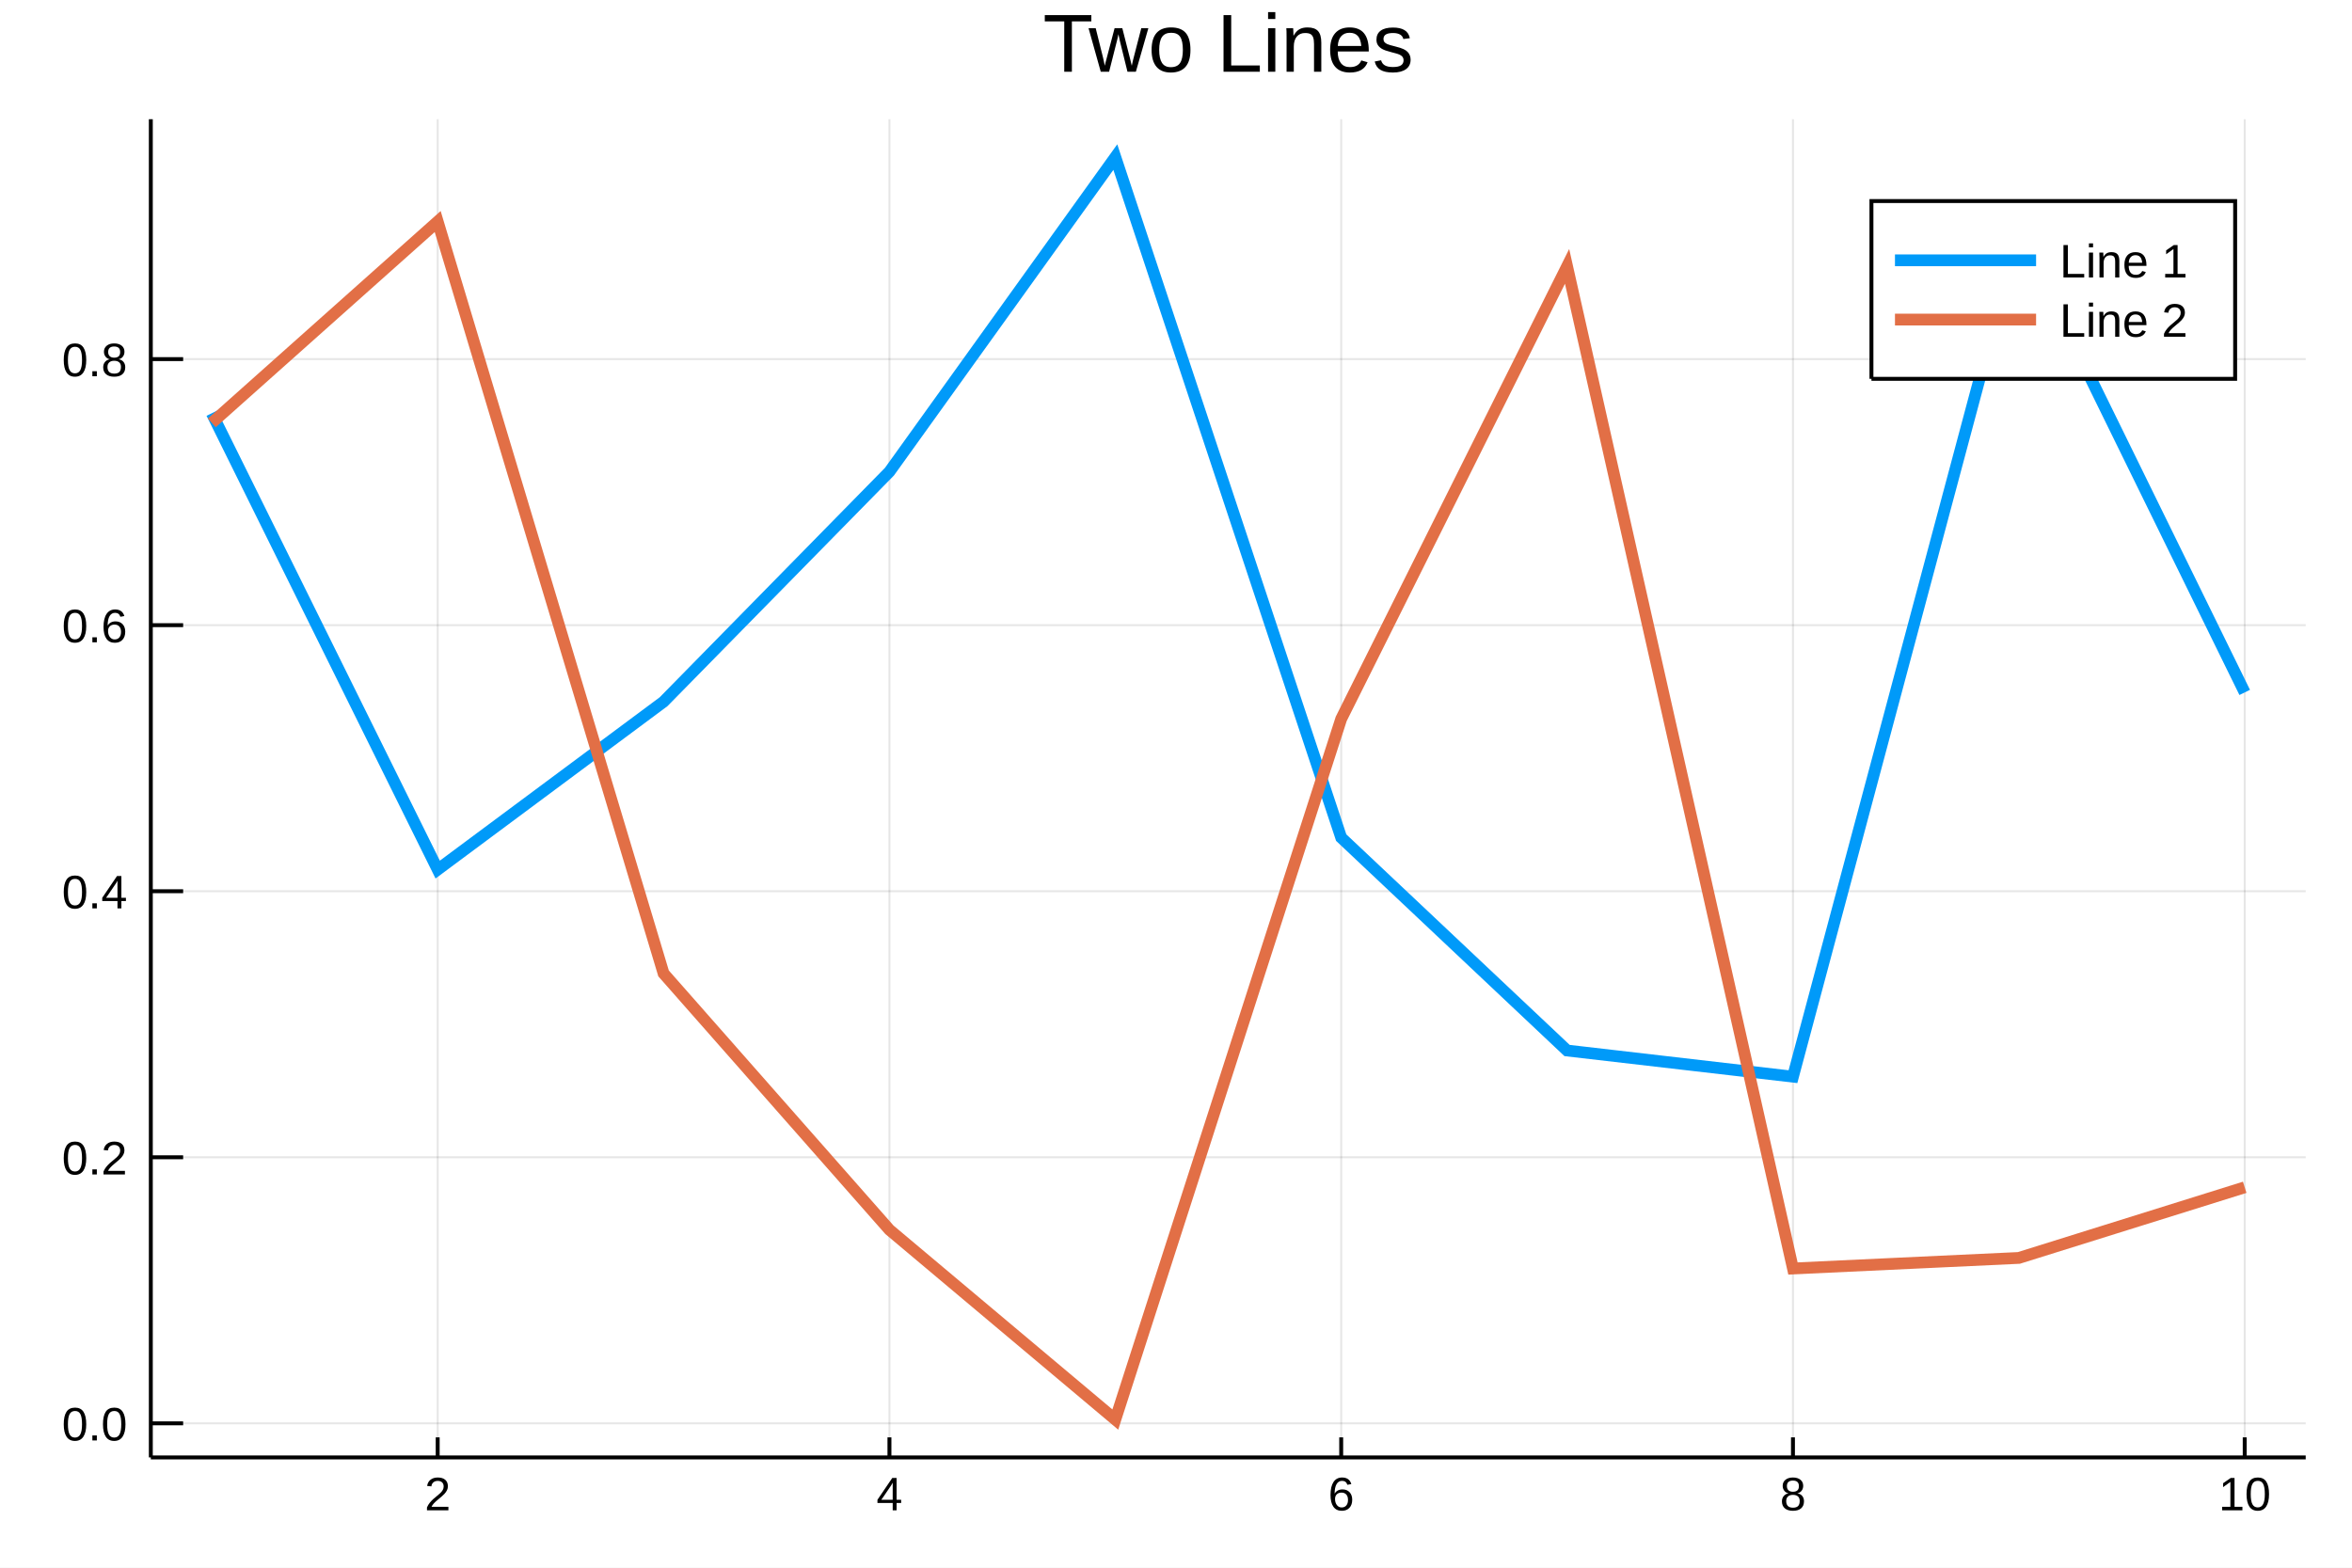
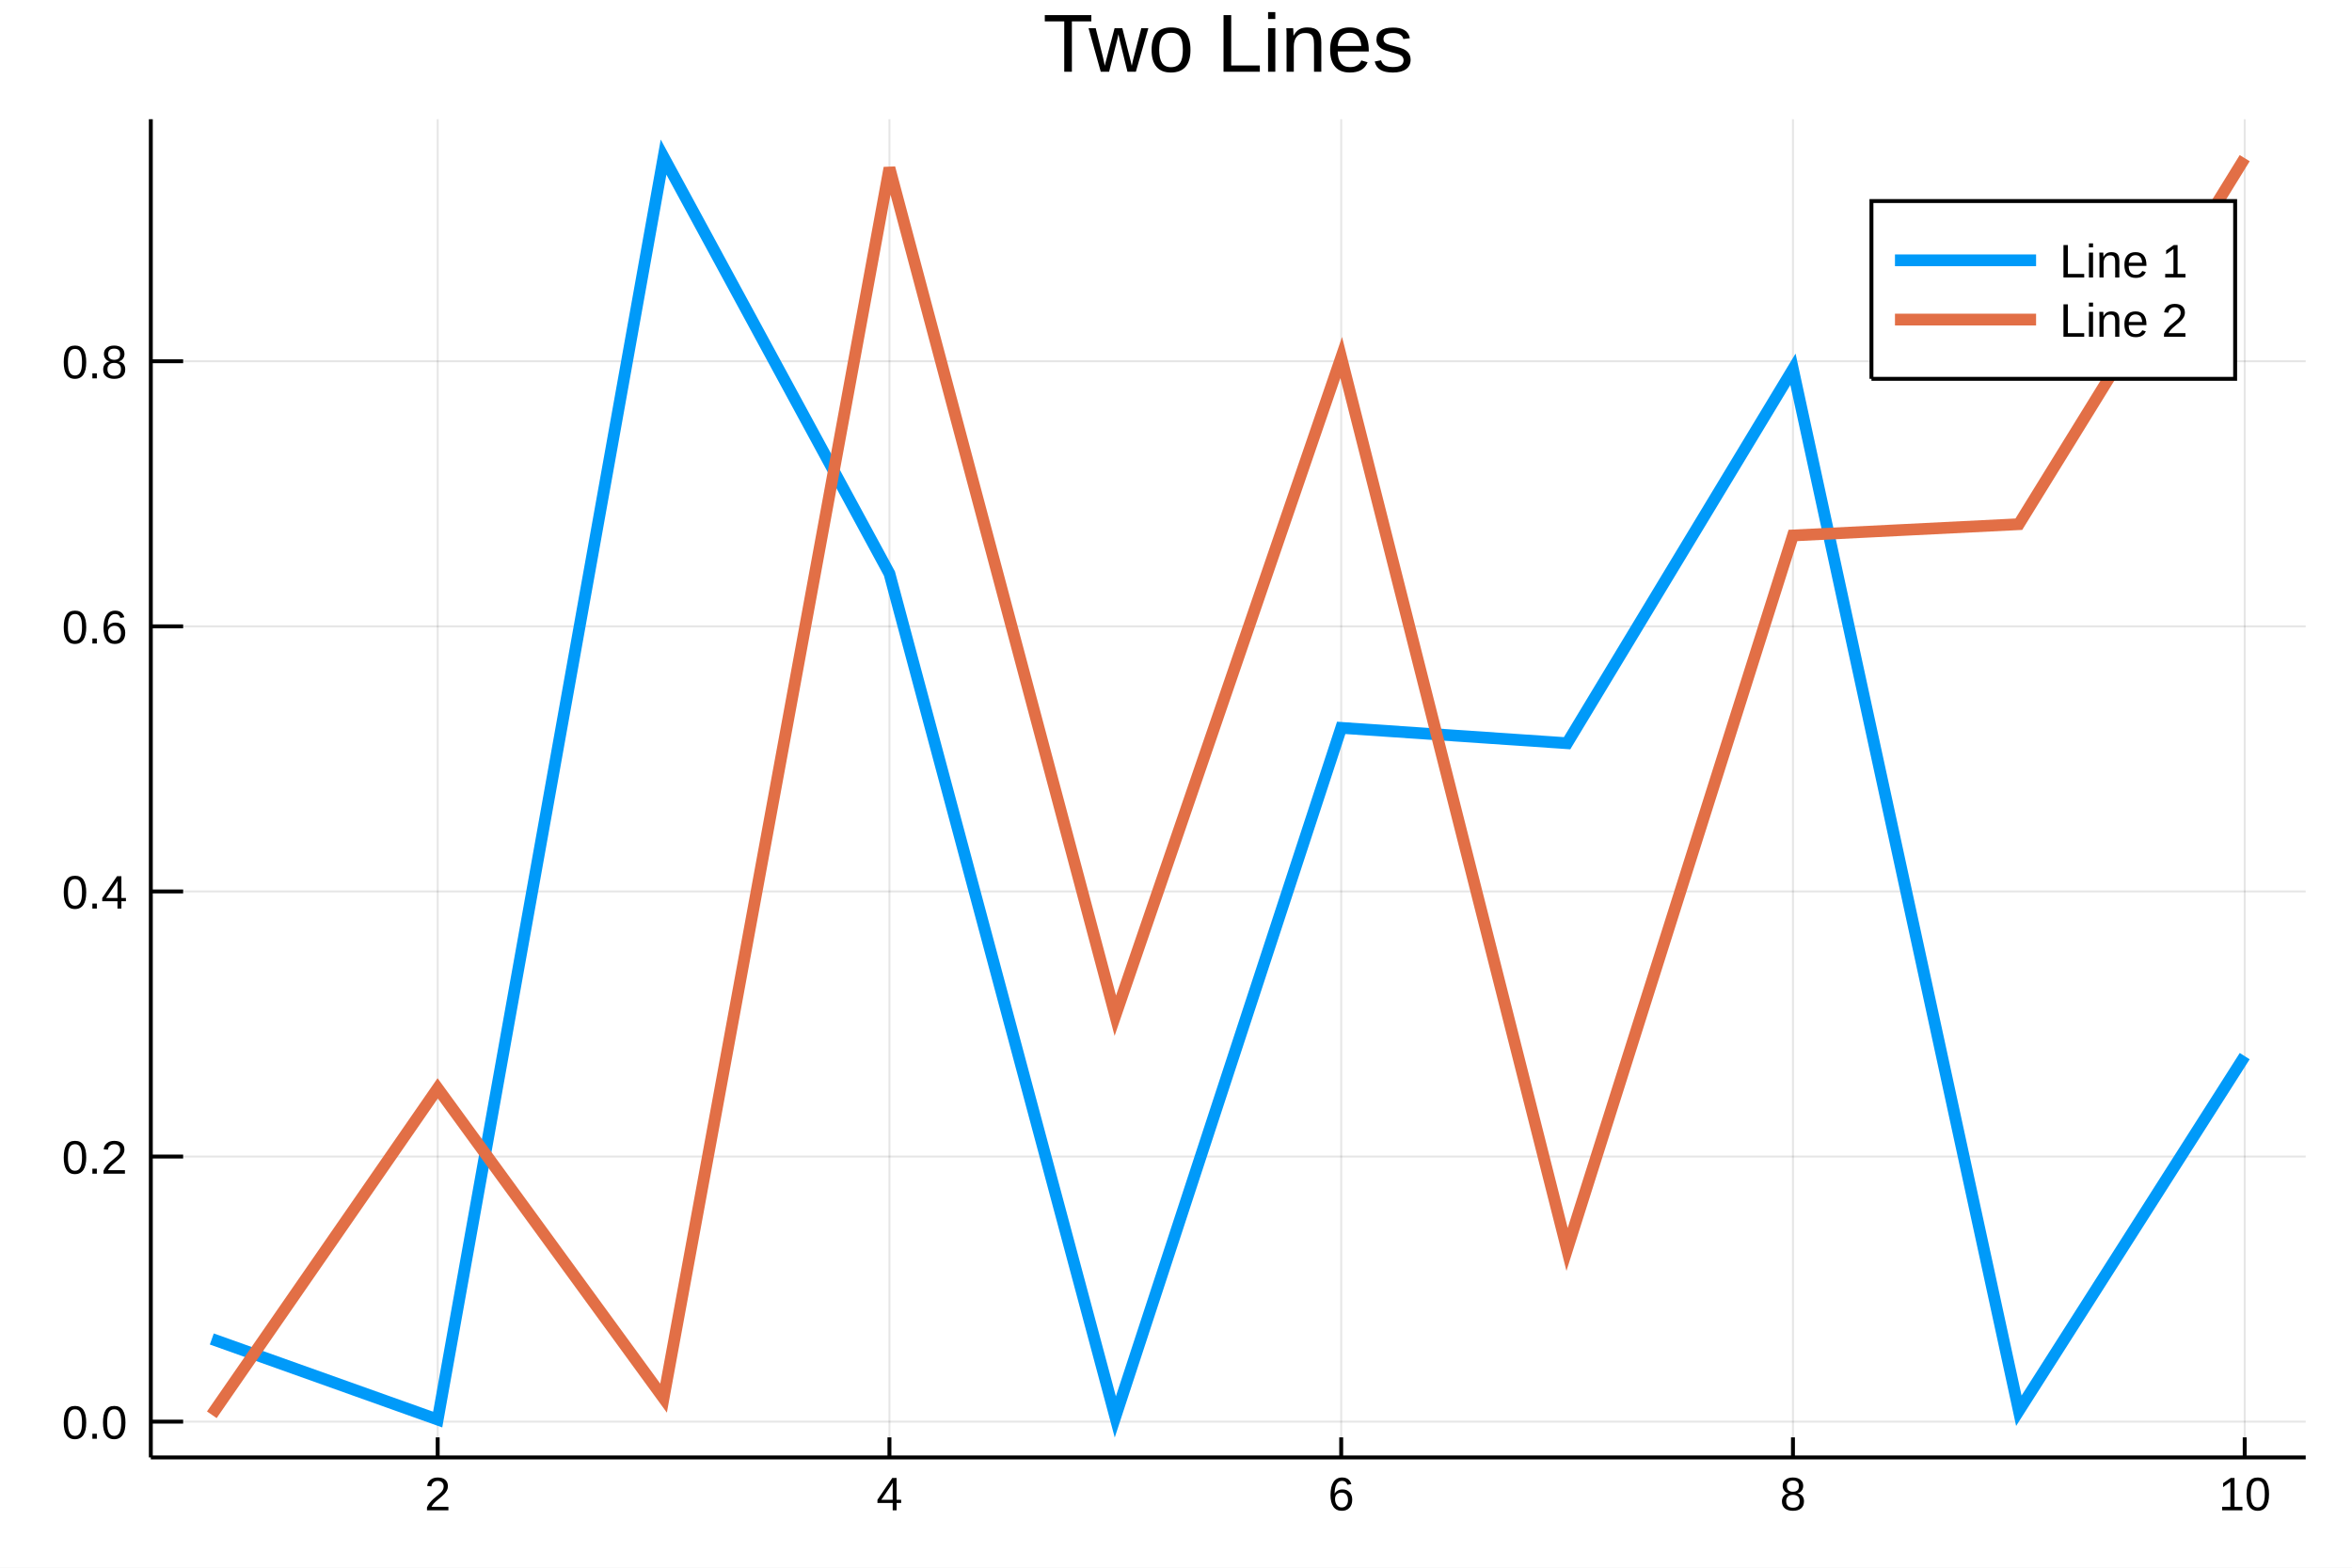
<svg xmlns="http://www.w3.org/2000/svg" width="600" height="400" viewBox="0 0 2400 1600">
  <defs>
-     <clipPath id="clip2200">
+     <clipPath id="clip1200">
      <rect x="0" y="0" width="2400" height="1600" />
    </clipPath>
  </defs>
-   <polygon clip-path="url(#clip2200)" points=" 0,1600 2400,1600 2400,0 0,0    " fill="#ffffff" fill-rule="evenodd" fill-opacity="1" />
+   <polygon clip-path="url(#clip1200)" points=" 0,1600 2400,1600 2400,0 0,0    " fill="#ffffff" fill-rule="evenodd" fill-opacity="1" />
  <defs>
-     <clipPath id="clip2201">
+     <clipPath id="clip1201">
      <rect x="480" y="0" width="1681" height="1600" />
    </clipPath>
  </defs>
-   <polygon clip-path="url(#clip2200)" points=" 153.898,1487.47 2352.76,1487.47 2352.76,121.675 153.898,121.675    " fill="#ffffff" fill-rule="evenodd" fill-opacity="1" />
+   <polygon clip-path="url(#clip1200)" points=" 153.898,1487.47 2352.76,1487.47 2352.76,121.675 153.898,121.675    " fill="#ffffff" fill-rule="evenodd" fill-opacity="1" />
  <defs>
-     <clipPath id="clip2202">
+     <clipPath id="clip1202">
      <rect x="153" y="121" width="2200" height="1367" />
    </clipPath>
  </defs>
-   <polyline clip-path="url(#clip2202)" style="stroke:#000000; stroke-width:2; stroke-opacity:0.1; fill:none" points="   446.618,1487.47 446.618,121.675    " />
-   <polyline clip-path="url(#clip2202)" style="stroke:#000000; stroke-width:2; stroke-opacity:0.1; fill:none" points="   907.595,1487.47 907.595,121.675    " />
-   <polyline clip-path="url(#clip2202)" style="stroke:#000000; stroke-width:2; stroke-opacity:0.1; fill:none" points="   1368.57,1487.47 1368.57,121.675    " />
-   <polyline clip-path="url(#clip2202)" style="stroke:#000000; stroke-width:2; stroke-opacity:0.1; fill:none" points="   1829.55,1487.47 1829.55,121.675    " />
-   <polyline clip-path="url(#clip2202)" style="stroke:#000000; stroke-width:2; stroke-opacity:0.1; fill:none" points="   2290.52,1487.47 2290.52,121.675    " />
-   <polyline clip-path="url(#clip2202)" style="stroke:#000000; stroke-width:2; stroke-opacity:0.1; fill:none" points="   153.898,1452.67 2352.76,1452.67    " />
-   <polyline clip-path="url(#clip2202)" style="stroke:#000000; stroke-width:2; stroke-opacity:0.1; fill:none" points="   153.898,1181.13 2352.76,1181.13    " />
-   <polyline clip-path="url(#clip2202)" style="stroke:#000000; stroke-width:2; stroke-opacity:0.1; fill:none" points="   153.898,909.59 2352.76,909.59    " />
-   <polyline clip-path="url(#clip2202)" style="stroke:#000000; stroke-width:2; stroke-opacity:0.1; fill:none" points="   153.898,638.05 2352.76,638.05    " />
-   <polyline clip-path="url(#clip2202)" style="stroke:#000000; stroke-width:2; stroke-opacity:0.1; fill:none" points="   153.898,366.51 2352.76,366.51    " />
-   <polyline clip-path="url(#clip2200)" style="stroke:#000000; stroke-width:4; stroke-opacity:1; fill:none" points="   153.898,1487.47 2352.76,1487.47    " />
-   <polyline clip-path="url(#clip2200)" style="stroke:#000000; stroke-width:4; stroke-opacity:1; fill:none" points="   153.898,1487.47 153.898,121.675    " />
-   <polyline clip-path="url(#clip2200)" style="stroke:#000000; stroke-width:4; stroke-opacity:1; fill:none" points="   446.618,1487.47 446.618,1466.99    " />
-   <polyline clip-path="url(#clip2200)" style="stroke:#000000; stroke-width:4; stroke-opacity:1; fill:none" points="   907.595,1487.47 907.595,1466.99    " />
-   <polyline clip-path="url(#clip2200)" style="stroke:#000000; stroke-width:4; stroke-opacity:1; fill:none" points="   1368.57,1487.47 1368.57,1466.99    " />
-   <polyline clip-path="url(#clip2200)" style="stroke:#000000; stroke-width:4; stroke-opacity:1; fill:none" points="   1829.55,1487.47 1829.55,1466.99    " />
-   <polyline clip-path="url(#clip2200)" style="stroke:#000000; stroke-width:4; stroke-opacity:1; fill:none" points="   2290.52,1487.47 2290.52,1466.99    " />
-   <polyline clip-path="url(#clip2200)" style="stroke:#000000; stroke-width:4; stroke-opacity:1; fill:none" points="   153.898,1452.67 186.881,1452.67    " />
-   <polyline clip-path="url(#clip2200)" style="stroke:#000000; stroke-width:4; stroke-opacity:1; fill:none" points="   153.898,1181.13 186.881,1181.13    " />
-   <polyline clip-path="url(#clip2200)" style="stroke:#000000; stroke-width:4; stroke-opacity:1; fill:none" points="   153.898,909.59 186.881,909.59    " />
-   <polyline clip-path="url(#clip2200)" style="stroke:#000000; stroke-width:4; stroke-opacity:1; fill:none" points="   153.898,638.05 186.881,638.05    " />
-   <polyline clip-path="url(#clip2200)" style="stroke:#000000; stroke-width:4; stroke-opacity:1; fill:none" points="   153.898,366.51 186.881,366.51    " />
-   <g clip-path="url(#clip2200)">
+   <polyline clip-path="url(#clip1202)" style="stroke:#000000; stroke-width:2; stroke-opacity:0.1; fill:none" points="   446.618,1487.47 446.618,121.675    " />
+   <polyline clip-path="url(#clip1202)" style="stroke:#000000; stroke-width:2; stroke-opacity:0.1; fill:none" points="   907.595,1487.47 907.595,121.675    " />
+   <polyline clip-path="url(#clip1202)" style="stroke:#000000; stroke-width:2; stroke-opacity:0.1; fill:none" points="   1368.57,1487.47 1368.57,121.675    " />
+   <polyline clip-path="url(#clip1202)" style="stroke:#000000; stroke-width:2; stroke-opacity:0.1; fill:none" points="   1829.55,1487.47 1829.55,121.675    " />
+   <polyline clip-path="url(#clip1202)" style="stroke:#000000; stroke-width:2; stroke-opacity:0.1; fill:none" points="   2290.52,1487.47 2290.52,121.675    " />
+   <polyline clip-path="url(#clip1202)" style="stroke:#000000; stroke-width:2; stroke-opacity:0.1; fill:none" points="   153.898,1450.94 2352.76,1450.94    " />
+   <polyline clip-path="url(#clip1202)" style="stroke:#000000; stroke-width:2; stroke-opacity:0.1; fill:none" points="   153.898,1180.38 2352.76,1180.38    " />
+   <polyline clip-path="url(#clip1202)" style="stroke:#000000; stroke-width:2; stroke-opacity:0.1; fill:none" points="   153.898,909.82 2352.76,909.82    " />
+   <polyline clip-path="url(#clip1202)" style="stroke:#000000; stroke-width:2; stroke-opacity:0.1; fill:none" points="   153.898,639.259 2352.76,639.259    " />
+   <polyline clip-path="url(#clip1202)" style="stroke:#000000; stroke-width:2; stroke-opacity:0.1; fill:none" points="   153.898,368.698 2352.76,368.698    " />
+   <polyline clip-path="url(#clip1200)" style="stroke:#000000; stroke-width:4; stroke-opacity:1; fill:none" points="   153.898,1487.47 2352.76,1487.47    " />
+   <polyline clip-path="url(#clip1200)" style="stroke:#000000; stroke-width:4; stroke-opacity:1; fill:none" points="   153.898,1487.47 153.898,121.675    " />
+   <polyline clip-path="url(#clip1200)" style="stroke:#000000; stroke-width:4; stroke-opacity:1; fill:none" points="   446.618,1487.47 446.618,1466.99    " />
+   <polyline clip-path="url(#clip1200)" style="stroke:#000000; stroke-width:4; stroke-opacity:1; fill:none" points="   907.595,1487.47 907.595,1466.99    " />
+   <polyline clip-path="url(#clip1200)" style="stroke:#000000; stroke-width:4; stroke-opacity:1; fill:none" points="   1368.57,1487.47 1368.57,1466.99    " />
+   <polyline clip-path="url(#clip1200)" style="stroke:#000000; stroke-width:4; stroke-opacity:1; fill:none" points="   1829.55,1487.47 1829.55,1466.99    " />
+   <polyline clip-path="url(#clip1200)" style="stroke:#000000; stroke-width:4; stroke-opacity:1; fill:none" points="   2290.52,1487.47 2290.52,1466.99    " />
+   <polyline clip-path="url(#clip1200)" style="stroke:#000000; stroke-width:4; stroke-opacity:1; fill:none" points="   153.898,1450.94 186.881,1450.94    " />
+   <polyline clip-path="url(#clip1200)" style="stroke:#000000; stroke-width:4; stroke-opacity:1; fill:none" points="   153.898,1180.38 186.881,1180.38    " />
+   <polyline clip-path="url(#clip1200)" style="stroke:#000000; stroke-width:4; stroke-opacity:1; fill:none" points="   153.898,909.82 186.881,909.82    " />
+   <polyline clip-path="url(#clip1200)" style="stroke:#000000; stroke-width:4; stroke-opacity:1; fill:none" points="   153.898,639.259 186.881,639.259    " />
+   <polyline clip-path="url(#clip1200)" style="stroke:#000000; stroke-width:4; stroke-opacity:1; fill:none" points="   153.898,368.698 186.881,368.698    " />
+   <g clip-path="url(#clip1200)">
    <text style="fill:#000000; fill-opacity:1; font-family:Arial,Helvetica Neue,Helvetica,sans-serif; font-size:48px; text-anchor:middle;" transform="rotate(0, 446.618, 1541.47)" x="446.618" y="1541.47">2</text>
  </g>
-   <g clip-path="url(#clip2200)">
+   <g clip-path="url(#clip1200)">
    <text style="fill:#000000; fill-opacity:1; font-family:Arial,Helvetica Neue,Helvetica,sans-serif; font-size:48px; text-anchor:middle;" transform="rotate(0, 907.595, 1541.47)" x="907.595" y="1541.47">4</text>
  </g>
-   <g clip-path="url(#clip2200)">
+   <g clip-path="url(#clip1200)">
    <text style="fill:#000000; fill-opacity:1; font-family:Arial,Helvetica Neue,Helvetica,sans-serif; font-size:48px; text-anchor:middle;" transform="rotate(0, 1368.57, 1541.47)" x="1368.57" y="1541.47">6</text>
  </g>
-   <g clip-path="url(#clip2200)">
+   <g clip-path="url(#clip1200)">
    <text style="fill:#000000; fill-opacity:1; font-family:Arial,Helvetica Neue,Helvetica,sans-serif; font-size:48px; text-anchor:middle;" transform="rotate(0, 1829.55, 1541.47)" x="1829.55" y="1541.47">8</text>
  </g>
-   <g clip-path="url(#clip2200)">
+   <g clip-path="url(#clip1200)">
    <text style="fill:#000000; fill-opacity:1; font-family:Arial,Helvetica Neue,Helvetica,sans-serif; font-size:48px; text-anchor:middle;" transform="rotate(0, 2290.52, 1541.47)" x="2290.52" y="1541.47">10</text>
  </g>
-   <g clip-path="url(#clip2200)">
-     <text style="fill:#000000; fill-opacity:1; font-family:Arial,Helvetica Neue,Helvetica,sans-serif; font-size:48px; text-anchor:end;" transform="rotate(0, 129.898, 1470.17)" x="129.898" y="1470.17">0.0</text>
+   <g clip-path="url(#clip1200)">
+     <text style="fill:#000000; fill-opacity:1; font-family:Arial,Helvetica Neue,Helvetica,sans-serif; font-size:48px; text-anchor:end;" transform="rotate(0, 129.898, 1468.44)" x="129.898" y="1468.44">0.0</text>
  </g>
-   <g clip-path="url(#clip2200)">
-     <text style="fill:#000000; fill-opacity:1; font-family:Arial,Helvetica Neue,Helvetica,sans-serif; font-size:48px; text-anchor:end;" transform="rotate(0, 129.898, 1198.63)" x="129.898" y="1198.63">0.2</text>
+   <g clip-path="url(#clip1200)">
+     <text style="fill:#000000; fill-opacity:1; font-family:Arial,Helvetica Neue,Helvetica,sans-serif; font-size:48px; text-anchor:end;" transform="rotate(0, 129.898, 1197.88)" x="129.898" y="1197.88">0.2</text>
  </g>
-   <g clip-path="url(#clip2200)">
-     <text style="fill:#000000; fill-opacity:1; font-family:Arial,Helvetica Neue,Helvetica,sans-serif; font-size:48px; text-anchor:end;" transform="rotate(0, 129.898, 927.09)" x="129.898" y="927.09">0.4</text>
+   <g clip-path="url(#clip1200)">
+     <text style="fill:#000000; fill-opacity:1; font-family:Arial,Helvetica Neue,Helvetica,sans-serif; font-size:48px; text-anchor:end;" transform="rotate(0, 129.898, 927.32)" x="129.898" y="927.32">0.4</text>
  </g>
-   <g clip-path="url(#clip2200)">
-     <text style="fill:#000000; fill-opacity:1; font-family:Arial,Helvetica Neue,Helvetica,sans-serif; font-size:48px; text-anchor:end;" transform="rotate(0, 129.898, 655.55)" x="129.898" y="655.55">0.6</text>
+   <g clip-path="url(#clip1200)">
+     <text style="fill:#000000; fill-opacity:1; font-family:Arial,Helvetica Neue,Helvetica,sans-serif; font-size:48px; text-anchor:end;" transform="rotate(0, 129.898, 656.759)" x="129.898" y="656.759">0.6</text>
  </g>
-   <g clip-path="url(#clip2200)">
-     <text style="fill:#000000; fill-opacity:1; font-family:Arial,Helvetica Neue,Helvetica,sans-serif; font-size:48px; text-anchor:end;" transform="rotate(0, 129.898, 384.01)" x="129.898" y="384.01">0.8</text>
+   <g clip-path="url(#clip1200)">
+     <text style="fill:#000000; fill-opacity:1; font-family:Arial,Helvetica Neue,Helvetica,sans-serif; font-size:48px; text-anchor:end;" transform="rotate(0, 129.898, 386.198)" x="129.898" y="386.198">0.8</text>
  </g>
-   <g clip-path="url(#clip2200)">
+   <g clip-path="url(#clip1200)">
    <text style="fill:#000000; fill-opacity:1; font-family:Arial,Helvetica Neue,Helvetica,sans-serif; font-size:84px; text-anchor:middle;" transform="rotate(0, 1253.33, 73.2)" x="1253.33" y="73.2">Two Lines</text>
  </g>
-   <polyline clip-path="url(#clip2202)" style="stroke:#009af9; stroke-width:12; stroke-opacity:1; fill:none" points="   216.13,421.739 446.618,887.508 677.106,716.185 907.595,481.4 1138.08,160.33 1368.57,854.867 1599.06,1072.17 1829.55,1098.87 2060.04,236.732 2290.52,706.695       " />
-   <polyline clip-path="url(#clip2202)" style="stroke:#e26f46; stroke-width:12; stroke-opacity:1; fill:none" points="   216.13,431.599 446.618,226.095 677.106,993.478 907.595,1255.15 1138.08,1448.82 1368.57,733.707 1599.06,271.864 1829.55,1294.63 2060.04,1283.86 2290.52,1211.78       " />
-   <polygon clip-path="url(#clip2200)" points=" 1909.64,386.635 2280.76,386.635 2280.76,205.195 1909.64,205.195    " fill="#ffffff" fill-rule="evenodd" fill-opacity="1" />
-   <polyline clip-path="url(#clip2200)" style="stroke:#000000; stroke-width:4; stroke-opacity:1; fill:none" points="   1909.64,386.635 2280.76,386.635 2280.76,205.195 1909.64,205.195 1909.64,386.635    " />
-   <polyline clip-path="url(#clip2200)" style="stroke:#009af9; stroke-width:12; stroke-opacity:1; fill:none" points="   1933.64,265.675 2077.64,265.675    " />
-   <g clip-path="url(#clip2200)">
+   <polyline clip-path="url(#clip1202)" style="stroke:#009af9; stroke-width:12; stroke-opacity:1; fill:none" points="   216.13,1366.59 446.618,1448.82 677.106,160.33 907.595,585.442 1138.08,1446.12 1368.57,742.869 1599.06,758.54 1829.55,376.874 2060.04,1439.82 2290.52,1077.91       " />
+   <polyline clip-path="url(#clip1202)" style="stroke:#e26f46; stroke-width:12; stroke-opacity:1; fill:none" points="   216.13,1443.93 446.618,1110.77 677.106,1426.96 907.595,171.379 1138.08,1036.62 1368.57,364.899 1599.06,1275.19 1829.55,546.486 2060.04,534.998 2290.52,161.409       " />
+   <polygon clip-path="url(#clip1200)" points=" 1909.64,386.635 2280.76,386.635 2280.76,205.195 1909.64,205.195    " fill="#ffffff" fill-rule="evenodd" fill-opacity="1" />
+   <polyline clip-path="url(#clip1200)" style="stroke:#000000; stroke-width:4; stroke-opacity:1; fill:none" points="   1909.64,386.635 2280.76,386.635 2280.76,205.195 1909.64,205.195 1909.64,386.635    " />
+   <polyline clip-path="url(#clip1200)" style="stroke:#009af9; stroke-width:12; stroke-opacity:1; fill:none" points="   1933.64,265.675 2077.64,265.675    " />
+   <g clip-path="url(#clip1200)">
    <text style="fill:#000000; fill-opacity:1; font-family:Arial,Helvetica Neue,Helvetica,sans-serif; font-size:48px; text-anchor:start;" transform="rotate(0, 2101.64, 283.175)" x="2101.64" y="283.175">Line 1</text>
  </g>
-   <polyline clip-path="url(#clip2200)" style="stroke:#e26f46; stroke-width:12; stroke-opacity:1; fill:none" points="   1933.64,326.155 2077.64,326.155    " />
-   <g clip-path="url(#clip2200)">
+   <polyline clip-path="url(#clip1200)" style="stroke:#e26f46; stroke-width:12; stroke-opacity:1; fill:none" points="   1933.64,326.155 2077.64,326.155    " />
+   <g clip-path="url(#clip1200)">
    <text style="fill:#000000; fill-opacity:1; font-family:Arial,Helvetica Neue,Helvetica,sans-serif; font-size:48px; text-anchor:start;" transform="rotate(0, 2101.64, 343.655)" x="2101.64" y="343.655">Line 2</text>
  </g>
</svg>
